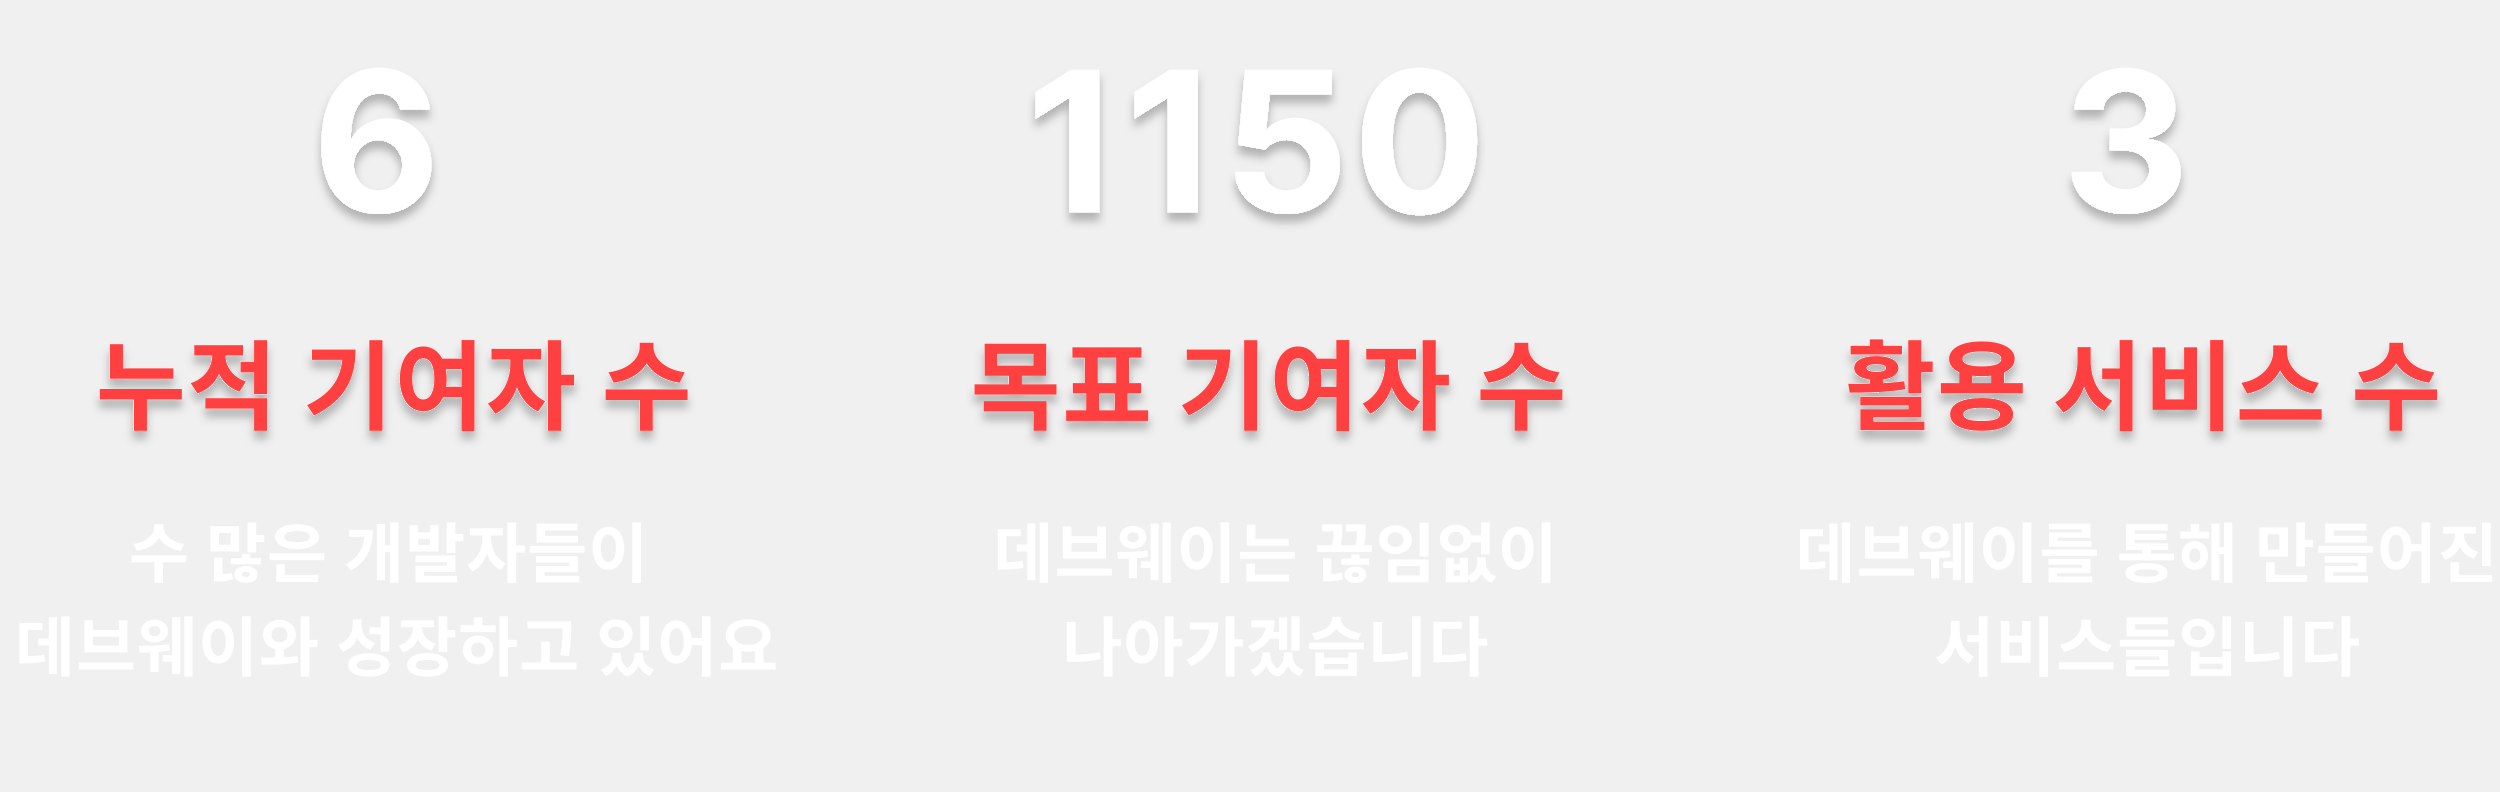
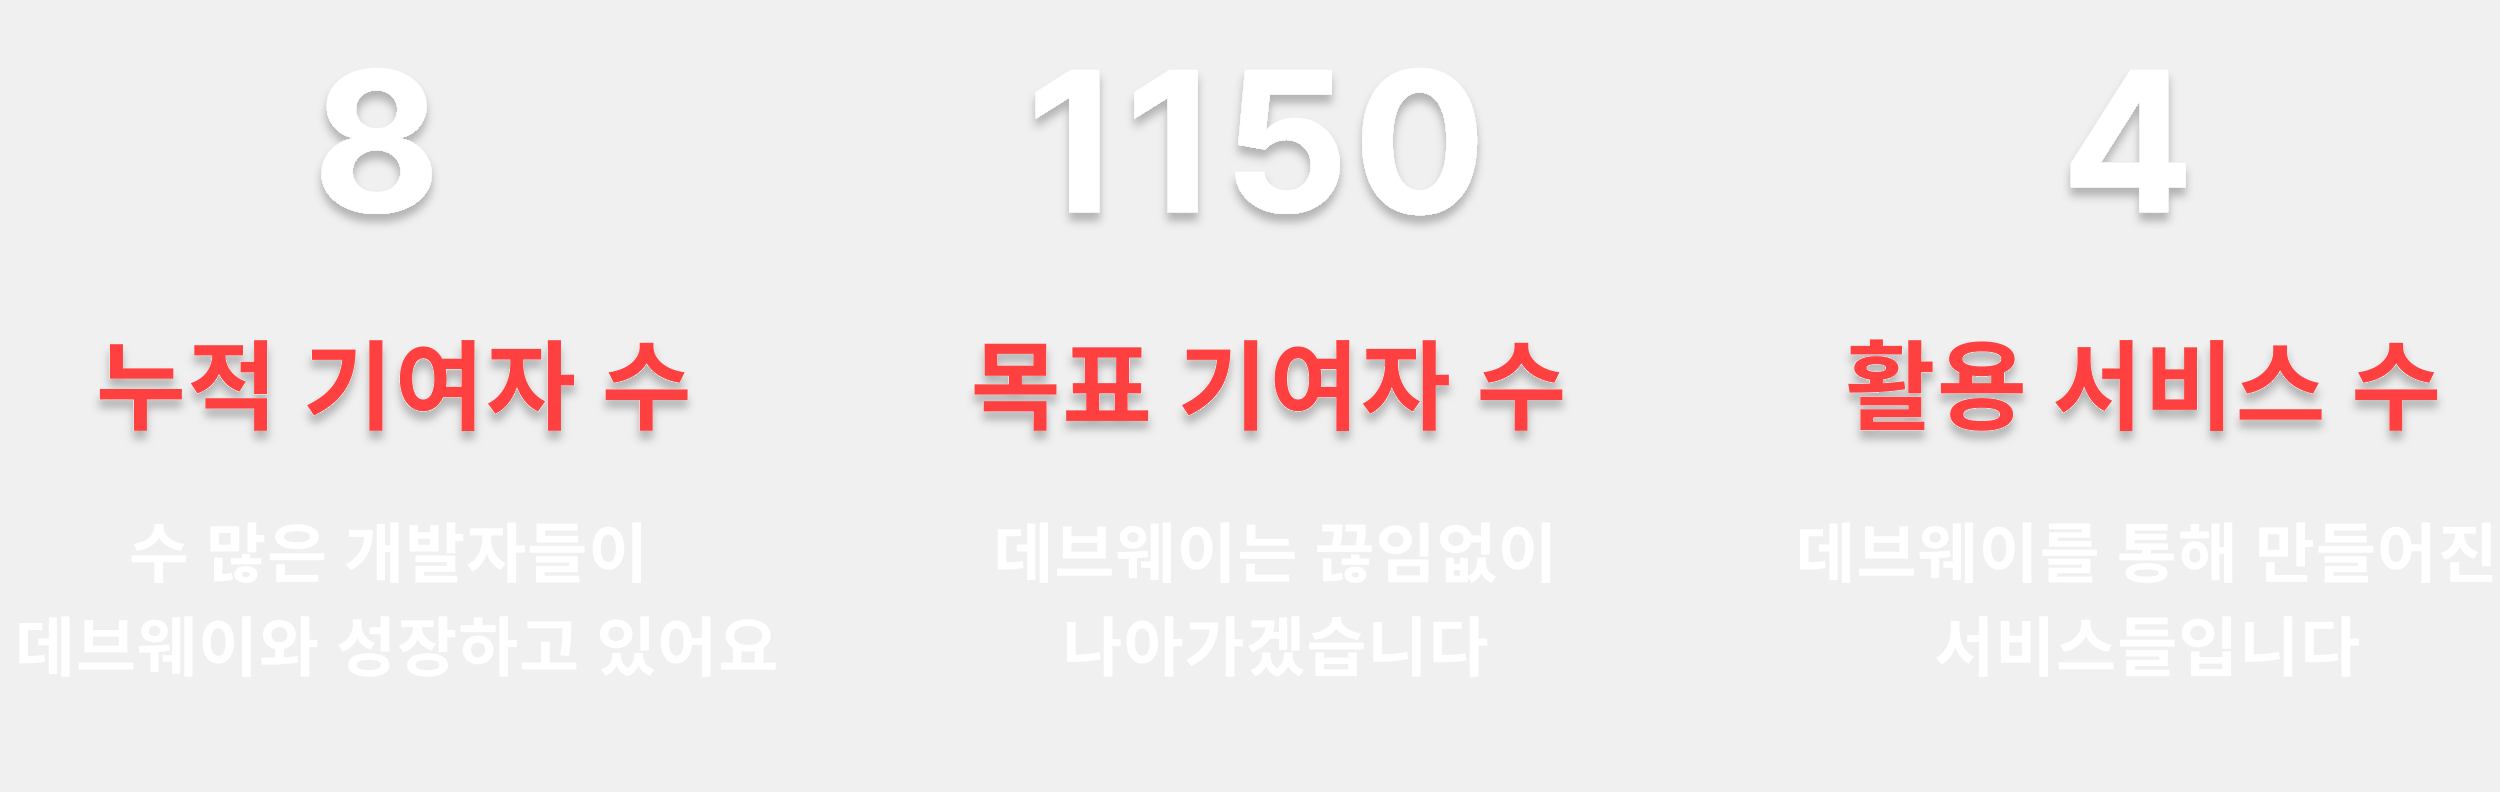
<svg xmlns="http://www.w3.org/2000/svg" width="1226" height="388" viewBox="0 0 1226 388" fill="none">
  <g filter="url(#filter0_d_1651_342)">
    <path d="M53.912 180.648H85.016V185.736H53.912V180.648ZM48.968 190.776H89.192V195.912H48.968V190.776ZM65.672 193.848H72.056V211.272H65.672V193.848ZM53.912 168.792H60.296V183.048H53.912V168.792ZM104.068 171.24H109.252V174.072C109.252 182.424 105.316 190.152 96.772 192.936L93.556 187.896C100.9 185.496 104.068 179.64 104.068 174.072V171.24ZM105.412 171.24H110.548V174.072C110.548 179.256 113.572 184.728 120.58 187.08L117.46 192.072C109.204 189.336 105.412 181.944 105.412 174.072V171.24ZM117.988 177.432H126.436V182.616H117.988V177.432ZM95.284 169.272H119.188V174.312H95.284V169.272ZM100.708 195.288H130.996V211.272H124.612V200.376H100.708V195.288ZM124.612 166.824H130.996V193.272H124.612V166.824ZM181.126 166.824H187.558V211.272H181.126V166.824ZM168.022 171.432H174.358C174.358 185.016 169.75 196.152 153.958 203.784L150.646 198.696C163.414 192.552 168.022 184.488 168.022 172.584V171.432ZM152.998 171.432H171.046V176.472H152.998V171.432ZM215.25 175.896H227.346V181.032H215.25V175.896ZM215.25 189.672H227.346V194.808H215.25V189.672ZM207.57 169.896C214.194 169.896 219.042 176.04 219.042 185.736C219.042 195.528 214.194 201.672 207.57 201.672C200.898 201.672 196.098 195.528 196.098 185.736C196.098 176.04 200.898 169.896 207.57 169.896ZM207.57 175.704C204.354 175.704 202.146 179.208 202.146 185.736C202.146 192.36 204.354 195.912 207.57 195.912C210.834 195.912 212.994 192.36 212.994 185.736C212.994 179.208 210.834 175.704 207.57 175.704ZM226.338 166.776H232.674V211.368H226.338V166.776ZM250.238 173.832H255.278V178.824C255.278 188.856 251.054 199.08 242.894 202.92L239.294 197.88C246.638 194.424 250.238 186.12 250.238 178.824V173.832ZM251.582 173.832H256.622V178.824C256.622 185.544 260.078 193.416 267.374 196.776L263.87 201.816C255.71 198.024 251.582 188.28 251.582 178.824V173.832ZM241.022 171.096H265.406V176.328H241.022V171.096ZM268.67 166.824H275.102V211.272H268.67V166.824ZM273.662 183.768H281.534V189.048H273.662V183.768ZM313.712 168.12H319.328V170.184C319.328 178.728 312.608 185.976 300.944 187.704L298.448 182.568C308.672 181.224 313.712 175.416 313.712 170.184V168.12ZM314.912 168.12H320.48V170.184C320.48 175.368 325.568 181.224 335.744 182.568L333.296 187.704C321.632 185.976 314.912 178.728 314.912 170.184V168.12ZM313.76 195H320.096V211.272H313.76V195ZM297.008 190.968H337.184V196.152H297.008V190.968Z" fill="#FF4040" />
  </g>
  <g filter="url(#filter1_d_1651_342)">
-     <path d="M185.455 104.955C181.864 104.932 178.398 104.33 175.057 103.148C171.739 101.966 168.761 100.045 166.125 97.386C163.489 94.727 161.398 91.204 159.852 86.818C158.33 82.432 157.568 77.046 157.568 70.659C157.591 64.796 158.261 59.557 159.58 54.943C160.92 50.307 162.83 46.375 165.307 43.148C167.807 39.92 170.795 37.466 174.273 35.784C177.75 34.08 181.648 33.227 185.966 33.227C190.625 33.227 194.739 34.136 198.307 35.955C201.875 37.75 204.739 40.193 206.898 43.284C209.08 46.375 210.398 49.841 210.852 53.682H196.295C195.727 51.25 194.534 49.341 192.716 47.955C190.898 46.568 188.648 45.875 185.966 45.875C181.42 45.875 177.966 47.852 175.602 51.807C173.261 55.761 172.068 61.136 172.023 67.932H172.5C173.545 65.864 174.955 64.102 176.727 62.648C178.523 61.17 180.557 60.045 182.83 59.273C185.125 58.477 187.545 58.08 190.091 58.08C194.227 58.08 197.909 59.057 201.136 61.011C204.364 62.943 206.909 65.602 208.773 68.989C210.636 72.375 211.568 76.25 211.568 80.614C211.568 85.341 210.466 89.546 208.261 93.227C206.08 96.909 203.023 99.796 199.091 101.886C195.182 103.955 190.636 104.977 185.455 104.955ZM185.386 93.364C187.659 93.364 189.693 92.818 191.489 91.727C193.284 90.636 194.693 89.159 195.716 87.296C196.739 85.432 197.25 83.341 197.25 81.023C197.25 78.704 196.739 76.625 195.716 74.784C194.716 72.943 193.33 71.477 191.557 70.386C189.784 69.296 187.761 68.75 185.489 68.75C183.784 68.75 182.205 69.068 180.75 69.704C179.318 70.341 178.057 71.227 176.966 72.364C175.898 73.5 175.057 74.818 174.443 76.318C173.83 77.796 173.523 79.375 173.523 81.057C173.523 83.307 174.034 85.364 175.057 87.227C176.102 89.091 177.511 90.579 179.284 91.693C181.08 92.807 183.114 93.364 185.386 93.364Z" fill="white" />
+     <path d="M184.705 104.955C179.455 104.955 174.784 104.102 170.693 102.398C166.625 100.67 163.432 98.318 161.114 95.341C158.795 92.364 157.636 88.989 157.636 85.216C157.636 82.307 158.295 79.636 159.614 77.204C160.955 74.75 162.773 72.716 165.068 71.102C167.364 69.466 169.932 68.421 172.773 67.966V67.489C169.045 66.739 166.023 64.932 163.705 62.068C161.386 59.182 160.227 55.83 160.227 52.011C160.227 48.398 161.284 45.182 163.398 42.364C165.511 39.523 168.409 37.295 172.091 35.682C175.795 34.045 180 33.227 184.705 33.227C189.409 33.227 193.602 34.045 197.284 35.682C200.989 37.318 203.898 39.557 206.011 42.398C208.125 45.216 209.193 48.42 209.216 52.011C209.193 55.852 208.011 59.205 205.67 62.068C203.33 64.932 200.33 66.739 196.67 67.489V67.966C199.466 68.421 202 69.466 204.273 71.102C206.568 72.716 208.386 74.75 209.727 77.204C211.091 79.636 211.784 82.307 211.807 85.216C211.784 88.989 210.614 92.364 208.295 95.341C205.977 98.318 202.773 100.67 198.682 102.398C194.614 104.102 189.955 104.955 184.705 104.955ZM184.705 94.114C187.045 94.114 189.091 93.693 190.841 92.852C192.591 91.989 193.955 90.807 194.932 89.307C195.932 87.784 196.432 86.034 196.432 84.057C196.432 82.034 195.92 80.25 194.898 78.704C193.875 77.136 192.489 75.909 190.739 75.023C188.989 74.114 186.977 73.659 184.705 73.659C182.455 73.659 180.443 74.114 178.67 75.023C176.898 75.909 175.5 77.136 174.477 78.704C173.477 80.25 172.977 82.034 172.977 84.057C172.977 86.034 173.466 87.784 174.443 89.307C175.42 90.807 176.795 91.989 178.568 92.852C180.341 93.693 182.386 94.114 184.705 94.114ZM184.705 62.92C186.659 62.92 188.398 62.523 189.92 61.727C191.443 60.932 192.636 59.83 193.5 58.42C194.364 57.011 194.795 55.386 194.795 53.545C194.795 51.727 194.364 50.136 193.5 48.773C192.636 47.386 191.455 46.307 189.955 45.534C188.455 44.739 186.705 44.341 184.705 44.341C182.727 44.341 180.977 44.739 179.455 45.534C177.932 46.307 176.739 47.386 175.875 48.773C175.034 50.136 174.614 51.727 174.614 53.545C174.614 55.386 175.045 57.011 175.909 58.42C176.773 59.83 177.966 60.932 179.489 61.727C181.011 62.523 182.75 62.92 184.705 62.92Z" fill="white" />
  </g>
  <path d="M75.689 257.08H79.433V258.456C79.433 264.152 74.953 268.984 67.177 270.136L65.513 266.712C72.329 265.816 75.689 261.944 75.689 258.456V257.08ZM76.489 257.08H80.201V258.456C80.201 261.912 83.593 265.816 90.377 266.712L88.745 270.136C80.969 268.984 76.489 264.152 76.489 258.456V257.08ZM75.721 275H79.945V285.848H75.721V275ZM64.553 272.312H91.337V275.768H64.553V272.312ZM121.396 256.216H125.652V270.936H121.396V256.216ZM123.956 262.392H129.588V265.88H123.956V262.392ZM103.188 258.04H117.3V270.424H103.188V258.04ZM113.108 261.368H107.38V267.096H113.108V261.368ZM104.948 281.688H106.58C109.172 281.688 111.444 281.496 113.62 280.76L114.26 284.088C111.796 284.952 109.492 285.08 106.58 285.08H104.948V281.688ZM104.948 273.464H109.076V282.52H104.948V273.464ZM113.204 273.752H128.02V276.76H113.204V273.752ZM120.628 277.528C123.988 277.528 126.324 279.16 126.324 281.688C126.324 284.248 123.988 285.848 120.628 285.848C117.236 285.848 114.9 284.248 114.9 281.688C114.9 279.16 117.236 277.528 120.628 277.528ZM120.628 280.408C119.476 280.408 118.676 280.824 118.676 281.688C118.676 282.584 119.476 283 120.628 283C121.716 283 122.548 282.584 122.548 281.688C122.548 280.824 121.716 280.408 120.628 280.408ZM118.58 271.64H122.708V275.96H118.58V271.64ZM132.242 271.32H159.026V274.712H132.242V271.32ZM135.474 281.944H156.018V285.336H135.474V281.944ZM135.474 276.696H139.73V283.032H135.474V276.696ZM145.65 257.08C152.082 257.08 156.37 259.416 156.37 263.192C156.37 266.968 152.082 269.304 145.65 269.304C139.186 269.304 134.93 266.968 134.93 263.192C134.93 259.416 139.186 257.08 145.65 257.08ZM145.65 260.472C141.65 260.472 139.314 261.4 139.314 263.192C139.314 265.016 141.65 265.912 145.65 265.912C149.65 265.912 151.986 265.016 151.986 263.192C151.986 261.4 149.65 260.472 145.65 260.472ZM191.358 256.216H195.422V285.848H191.358V256.216ZM187.614 267.384H192.51V270.776H187.614V267.384ZM178.782 259.832H182.846C182.846 268.184 180.414 274.936 172.126 279.768L169.662 276.824C176.414 272.824 178.782 267.832 178.782 260.728V259.832ZM171.166 259.832H180.03V263.256H171.166V259.832ZM184.798 256.984H188.766V284.568H184.798V256.984ZM200.827 257.528H205.051V261.016H210.843V257.528H215.067V270.488H200.827V257.528ZM205.051 264.216V267.16H210.843V264.216H205.051ZM219.035 256.216H223.291V271.256H219.035V256.216ZM221.563 261.912H227.195V265.368H221.563V261.912ZM203.707 272.408H223.291V280.472H207.995V283.992H203.771V277.432H219.099V275.672H203.707V272.408ZM203.771 282.36H224.155V285.656H203.771V282.36ZM236.537 260.888H239.897V264.216C239.897 270.904 237.081 277.72 231.641 280.28L229.241 276.92C234.137 274.616 236.537 269.08 236.537 264.216V260.888ZM237.433 260.888H240.793V264.216C240.793 268.696 243.097 273.944 247.961 276.184L245.625 279.544C240.185 277.016 237.433 270.52 237.433 264.216V260.888ZM230.393 259.064H246.649V262.552H230.393V259.064ZM248.825 256.216H253.113V285.848H248.825V256.216ZM252.153 267.512H257.401V271.032H252.153V267.512ZM259.83 267.704H286.646V271.064H259.83V267.704ZM263.126 262.776H283.478V266.104H263.126V262.776ZM263.126 256.76H283.222V260.152H267.35V265.656H263.126V256.76ZM262.87 272.728H283.35V280.568H267.094V283.128H262.902V277.56H279.158V275.928H262.87V272.728ZM262.902 282.36H284.118V285.624H262.902V282.36ZM310.036 256.184H314.324V285.912H310.036V256.184ZM298.356 258.264C302.836 258.264 306.132 262.36 306.132 268.824C306.132 275.352 302.836 279.448 298.356 279.448C293.876 279.448 290.58 275.352 290.58 268.824C290.58 262.36 293.876 258.264 298.356 258.264ZM298.356 262.136C296.148 262.136 294.644 264.472 294.644 268.824C294.644 273.24 296.148 275.608 298.356 275.608C300.564 275.608 302.036 273.24 302.036 268.824C302.036 264.472 300.564 262.136 298.356 262.136ZM30.037 302.216H34.101V331.848H30.037V302.216ZM18.773 313.032H25.653V316.456H18.773V313.032ZM23.925 302.728H27.893V330.536H23.925V302.728ZM9.493 321.768H11.541C15.733 321.768 18.517 321.672 21.781 321.032L22.101 324.488C18.805 325.16 15.861 325.288 11.541 325.288H9.493V321.768ZM9.493 305.544H20.789V308.936H13.685V323.24H9.493V305.544ZM38.578 324.84H65.394V328.328H38.578V324.84ZM41.394 304.136H45.618V308.936H58.258V304.136H62.482V319.944H41.394V304.136ZM45.618 312.232V316.584H58.258V312.232H45.618ZM75.824 303.88C79.6 303.88 82.384 306.184 82.384 309.48C82.384 312.776 79.6 315.08 75.824 315.08C72.016 315.08 69.264 312.776 69.264 309.48C69.264 306.184 72.016 303.88 75.824 303.88ZM75.824 307.016C74.16 307.016 73.008 307.912 73.008 309.48C73.008 311.048 74.16 311.944 75.824 311.944C77.456 311.944 78.608 311.048 78.608 309.48C78.608 307.912 77.456 307.016 75.824 307.016ZM90.352 302.216H94.384V331.848H90.352V302.216ZM84.432 302.696H88.4V330.504H84.432V302.696ZM79.76 321.288H85.712V324.488H79.76V321.288ZM73.744 318.312H77.776V329.544H73.744V318.312ZM68.496 320.104L68.016 316.68C71.984 316.68 78.32 316.616 82.96 315.944L83.28 319.048C78.448 320.008 72.368 320.104 68.496 320.104ZM118.701 302.184H122.989V331.912H118.701V302.184ZM107.021 304.264C111.501 304.264 114.797 308.36 114.797 314.824C114.797 321.352 111.501 325.448 107.021 325.448C102.541 325.448 99.245 321.352 99.245 314.824C99.245 308.36 102.541 304.264 107.021 304.264ZM107.021 308.136C104.813 308.136 103.309 310.472 103.309 314.824C103.309 319.24 104.813 321.608 107.021 321.608C109.229 321.608 110.701 319.24 110.701 314.824C110.701 310.472 109.229 308.136 107.021 308.136ZM134.955 317.224H139.211V324.232H134.955V317.224ZM137.035 303.944C141.611 303.944 145.099 306.984 145.099 311.24C145.099 315.496 141.611 318.536 137.035 318.536C132.427 318.536 128.971 315.496 128.971 311.24C128.971 306.984 132.427 303.944 137.035 303.944ZM137.035 307.56C134.795 307.56 133.131 308.904 133.131 311.24C133.131 313.544 134.795 314.92 137.035 314.92C139.275 314.92 140.939 313.544 140.939 311.24C140.939 308.904 139.275 307.56 137.035 307.56ZM147.435 302.216H151.691V331.848H147.435V302.216ZM150.379 313.8H155.595V317.352H150.379V313.8ZM128.491 325.96L127.979 322.536C133.099 322.504 140.011 322.536 145.899 321.736L146.219 324.84C140.075 325.992 133.483 325.992 128.491 325.96ZM172.983 303.752H176.535V306.408C176.535 312.36 173.879 317.576 168.055 319.528L165.847 316.104C170.903 314.472 172.983 310.472 172.983 306.408V303.752ZM173.879 303.752H177.303V306.216C177.303 310.152 179.223 313.8 183.927 315.304L181.719 318.632C176.247 316.744 173.879 311.976 173.879 306.216V303.752ZM186.647 302.216H190.903V319.56H186.647V302.216ZM180.855 320.328C187.127 320.328 190.999 322.472 190.999 326.088C190.999 329.736 187.127 331.848 180.855 331.848C174.583 331.848 170.711 329.736 170.711 326.088C170.711 322.472 174.583 320.328 180.855 320.328ZM180.855 323.624C177.015 323.624 174.967 324.424 174.967 326.088C174.967 327.752 177.015 328.584 180.855 328.584C184.727 328.584 186.775 327.752 186.775 326.088C186.775 324.424 184.727 323.624 180.855 323.624ZM181.239 307.592H187.255V311.048H181.239V307.592ZM202.612 305.512H206.1V307.368C206.1 313.032 203.444 318.12 197.716 320.008L195.604 316.648C200.532 315.016 202.612 311.144 202.612 307.368V305.512ZM203.476 305.512H206.932V307.368C206.932 310.824 208.916 314.216 213.684 315.656L211.668 318.984C206.036 317.288 203.476 312.648 203.476 307.368V305.512ZM196.724 304.2H212.724V307.592H196.724V304.2ZM215.092 302.216H219.348V319.784H215.092V302.216ZM218.164 309.032H223.284V312.52H218.164V309.032ZM209.684 320.328C215.828 320.328 219.7 322.472 219.7 326.088C219.7 329.704 215.828 331.848 209.684 331.848C203.508 331.848 199.636 329.704 199.636 326.088C199.636 322.472 203.508 320.328 209.684 320.328ZM209.684 323.656C205.908 323.656 203.86 324.424 203.86 326.088C203.86 327.752 205.908 328.584 209.684 328.584C213.46 328.584 215.476 327.752 215.476 326.088C215.476 324.424 213.46 323.656 209.684 323.656ZM244.946 302.216H249.17V331.848H244.946V302.216ZM248.21 313.768H253.458V317.32H248.21V313.768ZM225.81 306.6H243.058V309.992H225.81V306.6ZM234.482 311.656C238.802 311.656 242.002 314.6 242.002 318.728C242.002 322.856 238.802 325.8 234.482 325.8C230.162 325.8 226.962 322.856 226.962 318.728C226.962 314.6 230.162 311.656 234.482 311.656ZM234.482 315.112C232.466 315.112 231.026 316.456 231.026 318.728C231.026 321 232.466 322.344 234.482 322.344C236.498 322.344 237.938 321 237.938 318.728C237.938 316.456 236.498 315.112 234.482 315.112ZM232.338 302.696H236.594V307.88H232.338V302.696ZM258.607 304.712H277.391V308.136H258.607V304.712ZM255.887 324.84H282.671V328.296H255.887V324.84ZM265.359 314.664H269.615V326.536H265.359V314.664ZM275.855 304.712H280.111V307.56C280.111 311.272 280.111 315.432 278.927 321.768L274.671 321.288C275.855 315.4 275.855 311.112 275.855 307.56V304.712ZM300.315 320.2H303.515V321.192C303.515 325.672 301.531 329.768 296.891 331.432L294.811 328.328C298.683 327.016 300.315 324.072 300.315 321.192V320.2ZM301.403 320.2H304.443V321.192C304.443 324.072 305.883 327.08 309.499 328.584L307.803 331.72C303.099 329.96 301.403 325.544 301.403 321.192V320.2ZM311.131 320.2H314.171V321.192C314.171 325.288 312.411 329.896 307.803 331.72L306.043 328.584C309.659 326.952 311.131 323.816 311.131 321.192V320.2ZM312.123 320.2H315.323V321.192C315.323 324.264 316.923 327.112 320.827 328.328L318.747 331.432C314.043 329.832 312.123 325.864 312.123 321.192V320.2ZM314.011 302.248H318.299V318.984H314.011V302.248ZM302.171 303.752C306.779 303.752 310.203 306.696 310.203 310.856C310.203 314.984 306.779 317.928 302.171 317.928C297.563 317.928 294.107 314.984 294.107 310.856C294.107 306.696 297.563 303.752 302.171 303.752ZM302.171 307.272C299.931 307.272 298.267 308.584 298.267 310.856C298.267 313.096 299.931 314.408 302.171 314.408C304.411 314.408 306.043 313.096 306.043 310.856C306.043 308.584 304.411 307.272 302.171 307.272ZM331.704 304.264C336.12 304.264 339.352 308.36 339.352 314.824C339.352 321.352 336.12 325.448 331.704 325.448C327.256 325.448 324.056 321.352 324.056 314.824C324.056 308.36 327.256 304.264 331.704 304.264ZM331.704 308.136C329.56 308.136 328.12 310.472 328.12 314.824C328.12 319.24 329.56 321.608 331.704 321.608C333.88 321.608 335.288 319.24 335.288 314.824C335.288 310.472 333.88 308.136 331.704 308.136ZM344.216 302.184H348.44V331.912H344.216V302.184ZM338.104 312.872H346.008V316.296H338.104V312.872ZM359.414 317.256H363.638V325.576H359.414V317.256ZM370.166 317.256H374.422V325.576H370.166V317.256ZM353.526 324.968H380.342V328.424H353.526V324.968ZM366.902 303.656C373.27 303.656 377.974 306.792 377.974 311.624C377.974 316.456 373.27 319.56 366.902 319.56C360.502 319.56 355.83 316.456 355.83 311.624C355.83 306.792 360.502 303.656 366.902 303.656ZM366.902 306.984C362.774 306.984 360.022 308.68 360.022 311.624C360.022 314.536 362.774 316.264 366.902 316.264C371.03 316.264 373.782 314.536 373.782 311.624C373.782 308.68 371.03 306.984 366.902 306.984Z" fill="white" />
  <g filter="url(#filter2_d_1651_342)">
    <path d="M482.864 168.552H513.056V184.296H482.864V168.552ZM506.768 173.544H489.104V179.304H506.768V173.544ZM477.92 188.472H518.096V193.512H477.92V188.472ZM494.768 183.144H501.152V189.912H494.768V183.144ZM482.384 196.728H513.248V211.272H506.864V201.768H482.384V196.728ZM532.684 191.016H539.068V202.968H532.684V191.016ZM546.652 191.064H552.988V203.016H546.652V191.064ZM522.844 201.24H563.068V206.424H522.844V201.24ZM525.916 170.328H559.756V175.416H525.916V170.328ZM526.108 187.896H559.612V192.936H526.108V187.896ZM531.964 174.552H538.348V188.616H531.964V174.552ZM547.372 174.552H553.708V188.616H547.372V174.552ZM610.126 166.824H616.558V211.272H610.126V166.824ZM597.022 171.432H603.358C603.358 185.016 598.75 196.152 582.958 203.784L579.646 198.696C592.414 192.552 597.022 184.488 597.022 172.584V171.432ZM581.998 171.432H600.046V176.472H581.998V171.432ZM644.25 175.896H656.346V181.032H644.25V175.896ZM644.25 189.672H656.346V194.808H644.25V189.672ZM636.57 169.896C643.194 169.896 648.042 176.04 648.042 185.736C648.042 195.528 643.194 201.672 636.57 201.672C629.898 201.672 625.098 195.528 625.098 185.736C625.098 176.04 629.898 169.896 636.57 169.896ZM636.57 175.704C633.354 175.704 631.146 179.208 631.146 185.736C631.146 192.36 633.354 195.912 636.57 195.912C639.834 195.912 641.994 192.36 641.994 185.736C641.994 179.208 639.834 175.704 636.57 175.704ZM655.338 166.776H661.674V211.368H655.338V166.776ZM679.238 173.832H684.278V178.824C684.278 188.856 680.054 199.08 671.894 202.92L668.294 197.88C675.638 194.424 679.238 186.12 679.238 178.824V173.832ZM680.582 173.832H685.622V178.824C685.622 185.544 689.078 193.416 696.374 196.776L692.87 201.816C684.71 198.024 680.582 188.28 680.582 178.824V173.832ZM670.022 171.096H694.406V176.328H670.022V171.096ZM697.67 166.824H704.102V211.272H697.67V166.824ZM702.662 183.768H710.534V189.048H702.662V183.768ZM742.712 168.12H748.328V170.184C748.328 178.728 741.608 185.976 729.944 187.704L727.448 182.568C737.672 181.224 742.712 175.416 742.712 170.184V168.12ZM743.912 168.12H749.48V170.184C749.48 175.368 754.568 181.224 764.744 182.568L762.296 187.704C750.632 185.976 743.912 178.728 743.912 170.184V168.12ZM742.76 195H749.096V211.272H742.76V195ZM726.008 190.968H766.184V196.152H726.008V190.968Z" fill="#FF4040" />
  </g>
  <g filter="url(#filter3_d_1651_342)">
    <path d="M539.034 34.182V104H524.273V48.193H523.864L507.875 58.216V45.125L525.159 34.182H539.034ZM587.443 34.182V104H572.681V48.193H572.272L556.284 58.216V45.125L573.568 34.182H587.443ZM630.977 104.955C626.158 104.955 621.863 104.068 618.09 102.295C614.34 100.523 611.363 98.079 609.158 94.966C606.954 91.852 605.806 88.284 605.715 84.261H620.033C620.192 86.966 621.329 89.159 623.442 90.841C625.556 92.523 628.067 93.364 630.977 93.364C633.295 93.364 635.34 92.852 637.113 91.829C638.908 90.784 640.306 89.341 641.306 87.5C642.329 85.636 642.84 83.5 642.84 81.091C642.84 78.636 642.317 76.477 641.272 74.614C640.249 72.75 638.829 71.296 637.011 70.25C635.192 69.204 633.113 68.671 630.772 68.648C628.727 68.648 626.738 69.068 624.806 69.909C622.897 70.75 621.408 71.898 620.34 73.352L607.215 71L610.522 34.182H653.204V46.25H622.692L620.886 63.739H621.295C622.522 62.011 624.374 60.58 626.852 59.443C629.329 58.307 632.102 57.739 635.17 57.739C639.374 57.739 643.124 58.727 646.42 60.705C649.715 62.682 652.317 65.398 654.227 68.852C656.136 72.284 657.079 76.239 657.056 80.716C657.079 85.421 655.988 89.602 653.783 93.261C651.602 96.898 648.545 99.761 644.613 101.852C640.704 103.92 636.158 104.955 630.977 104.955ZM696.167 105.534C690.303 105.511 685.258 104.068 681.03 101.205C676.826 98.341 673.587 94.193 671.314 88.761C669.064 83.329 667.951 76.796 667.973 69.159C667.973 61.545 669.098 55.057 671.348 49.693C673.621 44.33 676.86 40.25 681.064 37.455C685.292 34.636 690.326 33.227 696.167 33.227C702.008 33.227 707.03 34.636 711.235 37.455C715.462 40.273 718.712 44.364 720.985 49.727C723.258 55.068 724.383 61.545 724.36 69.159C724.36 76.818 723.223 83.364 720.951 88.796C718.701 94.227 715.473 98.375 711.269 101.239C707.064 104.102 702.03 105.534 696.167 105.534ZM696.167 93.296C700.167 93.296 703.36 91.284 705.746 87.261C708.133 83.239 709.314 77.204 709.292 69.159C709.292 63.864 708.746 59.455 707.655 55.932C706.587 52.409 705.064 49.761 703.087 47.989C701.133 46.216 698.826 45.33 696.167 45.33C692.189 45.33 689.008 47.318 686.621 51.295C684.235 55.273 683.03 61.227 683.008 69.159C683.008 74.523 683.542 79 684.61 82.591C685.701 86.159 687.235 88.841 689.212 90.636C691.189 92.409 693.508 93.296 696.167 93.296Z" fill="white" />
  </g>
  <path d="M509.856 256.216H513.92V285.848H509.856V256.216ZM498.592 267.032H505.472V270.456H498.592V267.032ZM503.744 256.728H507.712V284.536H503.744V256.728ZM489.312 275.768H491.36C495.552 275.768 498.336 275.672 501.6 275.032L501.92 278.488C498.624 279.16 495.68 279.288 491.36 279.288H489.312V275.768ZM489.312 259.544H500.608V262.936H493.504V277.24H489.312V259.544ZM518.398 278.84H545.214V282.328H518.398V278.84ZM521.214 258.136H525.438V262.936H538.078V258.136H542.302V273.944H521.214V258.136ZM525.438 266.232V270.584H538.078V266.232H525.438ZM555.643 257.88C559.419 257.88 562.203 260.184 562.203 263.48C562.203 266.776 559.419 269.08 555.643 269.08C551.835 269.08 549.083 266.776 549.083 263.48C549.083 260.184 551.835 257.88 555.643 257.88ZM555.643 261.016C553.979 261.016 552.827 261.912 552.827 263.48C552.827 265.048 553.979 265.944 555.643 265.944C557.275 265.944 558.427 265.048 558.427 263.48C558.427 261.912 557.275 261.016 555.643 261.016ZM570.171 256.216H574.203V285.848H570.171V256.216ZM564.251 256.696H568.219V284.504H564.251V256.696ZM559.579 275.288H565.531V278.488H559.579V275.288ZM553.563 272.312H557.595V283.544H553.563V272.312ZM548.315 274.104L547.835 270.68C551.803 270.68 558.139 270.616 562.779 269.944L563.099 273.048C558.267 274.008 552.187 274.104 548.315 274.104ZM598.521 256.184H602.809V285.912H598.521V256.184ZM586.841 258.264C591.321 258.264 594.617 262.36 594.617 268.824C594.617 275.352 591.321 279.448 586.841 279.448C582.361 279.448 579.065 275.352 579.065 268.824C579.065 262.36 582.361 258.264 586.841 258.264ZM586.841 262.136C584.633 262.136 583.129 264.472 583.129 268.824C583.129 273.24 584.633 275.608 586.841 275.608C589.049 275.608 590.521 273.24 590.521 268.824C590.521 264.472 589.049 262.136 586.841 262.136ZM611.446 264.216H631.99V267.576H611.446V264.216ZM608.118 270.648H634.966V274.04H608.118V270.648ZM611.446 257.272H615.67V265.88H611.446V257.272ZM611.158 281.816H632.15V285.208H611.158V281.816ZM611.158 276.408H615.414V282.712H611.158V276.408ZM645.922 267.384H672.738V270.744H645.922V267.384ZM648.418 257.208H655.33V260.632H648.418V257.208ZM654.082 257.208H658.242V259.352C658.242 261.88 658.242 265.08 656.834 269.144L652.738 268.216C654.082 264.312 654.082 261.752 654.082 259.352V257.208ZM659.938 257.208H667.554V260.632H659.938V257.208ZM665.602 257.208H669.73V259.128C669.73 261.56 669.73 264.856 668.45 269.272L664.354 268.568C665.602 264.312 665.602 261.432 665.602 259.128V257.208ZM657.826 273.912H671.426V276.984H657.826V273.912ZM664.674 277.784C667.778 277.784 670.05 279.384 670.05 281.816C670.05 284.312 667.778 285.88 664.674 285.88C661.57 285.88 659.298 284.312 659.298 281.816C659.298 279.384 661.57 277.784 664.674 277.784ZM664.674 280.632C663.65 280.632 662.882 280.984 662.882 281.816C662.882 282.68 663.65 283.032 664.674 283.032C665.698 283.032 666.466 282.68 666.466 281.816C666.466 280.984 665.698 280.632 664.674 280.632ZM662.626 271.928H666.754V276.28H662.626V271.928ZM648.802 281.688H650.498C652.962 281.688 655.426 281.496 657.986 280.728L658.498 284.12C655.746 284.92 653.25 285.08 650.498 285.08H648.802V281.688ZM648.802 273.784H652.93V282.904H648.802V273.784ZM696.191 256.248H700.479V272.984H696.191V256.248ZM680.767 274.328H700.479V285.528H680.767V274.328ZM696.287 277.656H684.927V282.168H696.287V277.656ZM684.351 257.592C688.959 257.592 692.383 260.536 692.383 264.696C692.383 268.824 688.959 271.8 684.351 271.8C679.743 271.8 676.287 268.824 676.287 264.696C676.287 260.536 679.743 257.592 684.351 257.592ZM684.351 261.112C682.111 261.112 680.447 262.424 680.447 264.696C680.447 266.936 682.111 268.248 684.351 268.248C686.591 268.248 688.223 266.936 688.223 264.696C688.223 262.424 686.591 261.112 684.351 261.112ZM709.021 273.56H712.957V276.472H715.901V273.56H719.837V285.528H709.021V273.56ZM712.957 279.544V282.328H715.901V279.544H712.957ZM724.413 273.336H727.645V275.544C727.645 279.896 725.885 284.12 721.501 285.816L719.421 282.648C722.973 281.176 724.413 278.328 724.413 275.544V273.336ZM725.405 273.336H728.637V275.544C728.637 278.616 730.045 281.432 733.661 282.648L731.549 285.816C727.069 284.216 725.405 280.216 725.405 275.544V273.336ZM720.733 262.552H728.157V266.008H720.733V262.552ZM713.949 257.336C718.397 257.336 721.757 260.216 721.757 264.312C721.757 268.408 718.397 271.32 713.949 271.32C709.469 271.32 706.109 268.408 706.109 264.312C706.109 260.216 709.469 257.336 713.949 257.336ZM713.949 260.824C711.773 260.824 710.173 262.136 710.173 264.312C710.173 266.488 711.773 267.832 713.949 267.832C716.125 267.832 717.693 266.488 717.693 264.312C717.693 262.136 716.125 260.824 713.949 260.824ZM726.301 256.216H730.557V271.896H726.301V256.216ZM755.994 256.184H760.282V285.912H755.994V256.184ZM744.314 258.264C748.794 258.264 752.09 262.36 752.09 268.824C752.09 275.352 748.794 279.448 744.314 279.448C739.834 279.448 736.538 275.352 736.538 268.824C736.538 262.36 739.834 258.264 744.314 258.264ZM744.314 262.136C742.106 262.136 740.602 264.472 740.602 268.824C740.602 273.24 742.106 275.608 744.314 275.608C746.522 275.608 747.994 273.24 747.994 268.824C747.994 264.472 746.522 262.136 744.314 262.136ZM544.421 313.416H549.637V316.904H544.421V313.416ZM541.253 302.184H545.541V331.816H541.253V302.184ZM523.205 305.032H527.461V323.432H523.205V305.032ZM523.205 321.064H525.765C529.989 321.064 534.565 320.776 539.333 319.816L539.781 323.304C534.885 324.328 530.117 324.584 525.765 324.584H523.205V321.064ZM560.162 304.264C564.674 304.264 567.938 308.36 567.938 314.824C567.938 321.352 564.674 325.448 560.162 325.448C555.65 325.448 552.386 321.352 552.386 314.824C552.386 308.36 555.65 304.264 560.162 304.264ZM560.162 308.136C557.954 308.136 556.482 310.472 556.482 314.824C556.482 319.24 557.954 321.608 560.162 321.608C562.37 321.608 563.874 319.24 563.874 314.824C563.874 310.472 562.37 308.136 560.162 308.136ZM571.17 302.216H575.458V331.848H571.17V302.216ZM574.498 313.384H579.746V316.904H574.498V313.384ZM601.088 302.184H605.376V331.816H601.088V302.184ZM604.256 313.512H609.472V317H604.256V313.512ZM593.312 305.256H597.472C597.472 314.152 594.08 321.768 584.224 326.728L581.856 323.496C589.632 319.464 593.312 314.024 593.312 305.992V305.256ZM583.488 305.256H595.488V308.68H583.488V305.256ZM620.765 304.232H625.053C625.053 311.72 621.725 316.776 614.141 319.912L612.061 316.808C618.237 314.376 620.765 310.792 620.765 305.768V304.232ZM613.597 304.232H622.429V307.656H613.597V304.232ZM633.277 302.216H637.309V319.048H633.277V302.216ZM621.597 309.928H627.869V313.288H621.597V309.928ZM627.261 302.792H631.229V318.664H627.261V302.792ZM618.909 319.976H622.077V321.288C622.077 325.8 620.093 329.928 615.453 331.624L613.373 328.52C617.245 327.176 618.909 324.2 618.909 321.288V319.976ZM619.965 319.976H623.005V321.288C623.005 324.2 624.445 327.24 628.093 328.776L626.365 331.88C621.661 330.12 619.965 325.672 619.965 321.288V319.976ZM629.661 319.976H632.701V321.288C632.701 325.416 630.973 330.056 626.365 331.88L624.573 328.776C628.221 327.112 629.661 323.912 629.661 321.288V319.976ZM630.653 319.976H633.853V321.288C633.853 324.392 635.485 327.304 639.357 328.52L637.309 331.624C632.605 329.992 630.653 325.992 630.653 321.288V319.976ZM645.115 319.976H649.307V322.472H661.179V319.976H665.403V331.528H645.115V319.976ZM649.307 325.64V328.2H661.179V325.64H649.307ZM641.979 315.144H668.763V318.504H641.979V315.144ZM653.211 302.536H656.859V303.432C656.859 308.584 652.443 312.84 644.795 313.832L643.291 310.536C649.979 309.736 653.211 306.44 653.211 303.432V302.536ZM653.915 302.536H657.563V303.432C657.563 306.408 660.795 309.736 667.451 310.536L665.947 313.832C658.299 312.84 653.915 308.552 653.915 303.432V302.536ZM692.408 302.216H696.664V331.848H692.408V302.216ZM673.464 305.032H677.688V323.432H673.464V305.032ZM673.464 320.936H676.088C680.408 320.936 685.208 320.616 690.104 319.656L690.584 323.176C685.496 324.232 680.6 324.552 676.088 324.552H673.464V320.936ZM720.758 302.184H725.046V331.912H720.758V302.184ZM724.086 313.16H729.334V316.648H724.086V313.16ZM702.966 321.256H705.462C710.454 321.256 714.39 321.096 718.742 320.328L719.158 323.848C714.678 324.648 710.614 324.776 705.462 324.776H702.966V321.256ZM702.966 304.936H716.79V308.36H707.19V322.952H702.966V304.936Z" fill="white" />
  <g filter="url(#filter4_d_1651_342)">
    <path d="M935.816 166.824H942.2V192.936H935.816V166.824ZM939.944 177.288H947.768V182.52H939.944V177.288ZM912.296 194.568H942.2V204.648H918.68V208.2H912.344V200.712H935.912V198.792H912.296V194.568ZM912.344 206.76H943.736V210.984H912.344V206.76ZM917 184.584H923.384V190.92H917V184.584ZM907.064 192.552L906.392 188.232C914.264 188.232 924.872 188.184 933.848 186.984L934.328 190.872C924.968 192.504 914.744 192.552 907.064 192.552ZM907.544 169.608H932.744V173.832H907.544V169.608ZM920.168 174.648C926.744 174.648 930.968 176.808 930.968 180.456C930.968 184.152 926.744 186.312 920.168 186.312C913.544 186.312 909.32 184.152 909.32 180.456C909.32 176.808 913.544 174.648 920.168 174.648ZM920.168 178.584C917.144 178.584 915.368 179.16 915.368 180.456C915.368 181.752 917.144 182.376 920.168 182.376C923.192 182.376 924.92 181.752 924.92 180.456C924.92 179.16 923.192 178.584 920.168 178.584ZM917 166.44H923.384V171.96H917V166.44ZM960.82 181.704H967.204V189.864H960.82V181.704ZM976.468 181.704H982.804V189.864H976.468V181.704ZM951.796 187.896H991.972V192.936H951.796V187.896ZM971.812 195.192C981.412 195.192 987.22 198.072 987.22 203.208C987.22 208.392 981.412 211.272 971.812 211.272C962.164 211.272 956.356 208.392 956.356 203.208C956.356 198.072 962.164 195.192 971.812 195.192ZM971.812 199.992C965.86 199.992 962.836 201 962.836 203.208C962.836 205.464 965.86 206.472 971.812 206.472C977.764 206.472 980.788 205.464 980.788 203.208C980.788 201 977.764 199.992 971.812 199.992ZM971.908 167.448C981.7 167.448 987.988 170.712 987.988 176.04C987.988 181.32 981.7 184.488 971.908 184.488C962.068 184.488 955.828 181.32 955.828 176.04C955.828 170.712 962.068 167.448 971.908 167.448ZM971.908 172.344C965.812 172.344 962.404 173.544 962.404 176.04C962.404 178.488 965.812 179.688 971.908 179.688C978.004 179.688 981.412 178.488 981.412 176.04C981.412 173.544 978.004 172.344 971.908 172.344ZM1030.92 180.696H1042.63V185.832H1030.92V180.696ZM1018.82 170.232H1024.01V176.664C1024.01 187.848 1020.21 198.168 1011.86 202.344L1007.88 197.208C1015.46 193.704 1018.82 185.112 1018.82 176.664V170.232ZM1020.17 170.232H1025.25V176.664C1025.25 185.112 1028.47 193.224 1035.81 196.488L1032.02 201.576C1023.67 197.544 1020.17 187.752 1020.17 176.664V170.232ZM1039.46 166.776H1045.8V211.368H1039.46V166.776ZM1083.86 166.776H1090.29V211.368H1083.86V166.776ZM1055.59 170.328H1061.92V181.128H1071.09V170.328H1077.43V201H1055.59V170.328ZM1061.92 186.072V195.864H1071.09V186.072H1061.92ZM1114.77 169.368H1120.33V172.584C1120.33 182.232 1113.47 190.776 1101.95 193.032L1099.21 187.752C1109.25 186.024 1114.77 178.968 1114.77 172.584V169.368ZM1116.06 169.368H1121.58V172.584C1121.58 179.112 1127.05 186.024 1137.13 187.752L1134.4 193.032C1122.88 190.776 1116.06 182.376 1116.06 172.584V169.368ZM1098.3 200.664H1138.53V205.848H1098.3V200.664ZM1171.71 168.12H1177.33V170.184C1177.33 178.728 1170.61 185.976 1158.94 187.704L1156.45 182.568C1166.67 181.224 1171.71 175.416 1171.71 170.184V168.12ZM1172.91 168.12H1178.48V170.184C1178.48 175.368 1183.57 181.224 1193.74 182.568L1191.3 187.704C1179.63 185.976 1172.91 178.728 1172.91 170.184V168.12ZM1171.76 195H1178.1V211.272H1171.76V195ZM1155.01 190.968H1195.18V196.152H1155.01V190.968Z" fill="#FF4040" />
  </g>
  <g filter="url(#filter5_d_1651_342)">
-     <path d="M1042.47 104.955C1037.38 104.955 1032.84 104.08 1028.86 102.33C1024.91 100.557 1021.78 98.125 1019.49 95.034C1017.22 91.921 1016.05 88.329 1015.98 84.261H1030.84C1030.93 85.966 1031.49 87.466 1032.51 88.761C1033.56 90.034 1034.94 91.023 1036.67 91.727C1038.4 92.432 1040.34 92.784 1042.5 92.784C1044.75 92.784 1046.74 92.386 1048.47 91.591C1050.19 90.796 1051.55 89.693 1052.52 88.284C1053.5 86.875 1053.99 85.25 1053.99 83.409C1053.99 81.546 1053.47 79.898 1052.42 78.466C1051.4 77.011 1049.92 75.875 1047.99 75.057C1046.08 74.239 1043.81 73.829 1041.17 73.829H1034.66V62.989H1041.17C1043.4 62.989 1045.36 62.602 1047.07 61.83C1048.8 61.057 1050.14 59.989 1051.09 58.625C1052.05 57.239 1052.52 55.625 1052.52 53.784C1052.52 52.034 1052.1 50.5 1051.26 49.182C1050.44 47.841 1049.28 46.795 1047.78 46.045C1046.31 45.295 1044.58 44.92 1042.6 44.92C1040.6 44.92 1038.77 45.284 1037.11 46.011C1035.45 46.716 1034.12 47.727 1033.12 49.045C1032.12 50.364 1031.59 51.909 1031.52 53.682H1017.38C1017.44 49.659 1018.59 46.114 1020.82 43.045C1023.05 39.977 1026.05 37.58 1029.82 35.852C1033.61 34.102 1037.9 33.227 1042.67 33.227C1047.49 33.227 1051.7 34.102 1055.32 35.852C1058.93 37.602 1061.74 39.966 1063.74 42.943C1065.76 45.898 1066.76 49.216 1066.74 52.898C1066.76 56.807 1065.55 60.068 1063.09 62.682C1060.66 65.296 1057.49 66.954 1053.58 67.659V68.204C1058.72 68.864 1062.63 70.648 1065.31 73.557C1068.01 76.443 1069.35 80.057 1069.33 84.398C1069.35 88.375 1068.2 91.909 1065.89 95C1063.59 98.091 1060.42 100.523 1056.38 102.295C1052.33 104.068 1047.69 104.955 1042.47 104.955Z" fill="white" />
+     <path d="M1015.6 91.727V80.102L1044.75 34.182H1054.77V50.273H1048.84L1030.47 79.352V79.898H1071.89V91.727H1015.6ZM1049.11 104V88.182L1049.39 83.034V34.182H1063.23V104H1049.11Z" fill="white" />
  </g>
  <path d="M903.256 256.216H907.32V285.848H903.256V256.216ZM891.992 267.032H898.872V270.456H891.992V267.032ZM897.144 256.728H901.112V284.536H897.144V256.728ZM882.712 275.768H884.76C888.952 275.768 891.736 275.672 895 275.032L895.32 278.488C892.024 279.16 889.08 279.288 884.76 279.288H882.712V275.768ZM882.712 259.544H894.008V262.936H886.904V277.24H882.712V259.544ZM911.797 278.84H938.613V282.328H911.797V278.84ZM914.613 258.136H918.837V262.936H931.477V258.136H935.701V273.944H914.613V258.136ZM918.837 266.232V270.584H931.477V266.232H918.837ZM949.043 257.88C952.819 257.88 955.603 260.184 955.603 263.48C955.603 266.776 952.819 269.08 949.043 269.08C945.235 269.08 942.483 266.776 942.483 263.48C942.483 260.184 945.235 257.88 949.043 257.88ZM949.043 261.016C947.379 261.016 946.227 261.912 946.227 263.48C946.227 265.048 947.379 265.944 949.043 265.944C950.675 265.944 951.827 265.048 951.827 263.48C951.827 261.912 950.675 261.016 949.043 261.016ZM963.571 256.216H967.603V285.848H963.571V256.216ZM957.651 256.696H961.619V284.504H957.651V256.696ZM952.979 275.288H958.931V278.488H952.979V275.288ZM946.963 272.312H950.995V283.544H946.963V272.312ZM941.715 274.104L941.235 270.68C945.203 270.68 951.539 270.616 956.179 269.944L956.499 273.048C951.667 274.008 945.587 274.104 941.715 274.104ZM991.92 256.184H996.208V285.912H991.92V256.184ZM980.24 258.264C984.72 258.264 988.016 262.36 988.016 268.824C988.016 275.352 984.72 279.448 980.24 279.448C975.76 279.448 972.464 275.352 972.464 268.824C972.464 262.36 975.76 258.264 980.24 258.264ZM980.24 262.136C978.032 262.136 976.528 264.472 976.528 268.824C976.528 273.24 978.032 275.608 980.24 275.608C982.448 275.608 983.92 273.24 983.92 268.824C983.92 264.472 982.448 262.136 980.24 262.136ZM1001.52 269.496H1028.37V272.6H1001.52V269.496ZM1004.53 274.072H1025.17V281.112H1008.81V283.64H1004.59V278.424H1020.97V276.952H1004.53V274.072ZM1004.59 282.744H1026V285.624H1004.59V282.744ZM1004.81 256.728H1025.1V263.704H1009.07V266.136H1004.85V261.048H1020.91V259.576H1004.81V256.728ZM1004.85 265.24H1025.65V268.12H1004.85V265.24ZM1039.29 271.48H1066.11V274.808H1039.29V271.48ZM1050.55 268.312H1054.81V272.696H1050.55V268.312ZM1042.62 266.456H1063.26V269.688H1042.62V266.456ZM1042.62 256.952H1063.03V260.184H1046.84V268.28H1042.62V256.952ZM1045.66 261.752H1062.36V264.856H1045.66V261.752ZM1052.67 276.12C1059.16 276.12 1062.94 277.848 1062.94 280.984C1062.94 284.152 1059.16 285.848 1052.67 285.848C1046.14 285.848 1042.36 284.152 1042.36 280.984C1042.36 277.848 1046.14 276.12 1052.67 276.12ZM1052.67 279.256C1048.54 279.256 1046.65 279.768 1046.65 280.984C1046.65 282.232 1048.54 282.744 1052.67 282.744C1056.76 282.744 1058.65 282.232 1058.65 280.984C1058.65 279.768 1056.76 279.256 1052.67 279.256ZM1069.21 260.664H1083.38V264.056H1069.21V260.664ZM1076.34 265.368C1080.12 265.368 1082.84 268.28 1082.84 272.44C1082.84 276.568 1080.12 279.48 1076.34 279.48C1072.6 279.48 1069.85 276.568 1069.85 272.44C1069.85 268.28 1072.6 265.368 1076.34 265.368ZM1076.34 268.92C1074.74 268.92 1073.62 270.2 1073.62 272.44C1073.62 274.68 1074.74 275.928 1076.34 275.928C1077.94 275.928 1079.09 274.68 1079.09 272.44C1079.09 270.2 1077.94 268.92 1076.34 268.92ZM1090.65 256.216H1094.71V285.848H1090.65V256.216ZM1087.09 268.248H1091.99V271.672H1087.09V268.248ZM1084.44 256.76H1088.41V284.6H1084.44V256.76ZM1074.26 257.016H1078.45V262.808H1074.26V257.016ZM1107.91 258.648H1122.02V272.952H1107.91V258.648ZM1117.83 262.008H1112.1V269.592H1117.83V262.008ZM1126.11 256.216H1130.37V277.816H1126.11V256.216ZM1129.15 264.76H1134.31V268.248H1129.15V264.76ZM1111.27 281.944H1131.43V285.336H1111.27V281.944ZM1111.27 275.704H1115.52V283.64H1111.27V275.704ZM1136.99 267.704H1163.81V271.064H1136.99V267.704ZM1140.29 262.776H1160.64V266.104H1140.29V262.776ZM1140.29 256.76H1160.38V260.152H1144.51V265.656H1140.29V256.76ZM1140.03 272.728H1160.51V280.568H1144.26V283.128H1140.06V277.56H1156.32V275.928H1140.03V272.728ZM1140.06 282.36H1161.28V285.624H1140.06V282.36ZM1175.01 258.264C1179.42 258.264 1182.65 262.36 1182.65 268.824C1182.65 275.352 1179.42 279.448 1175.01 279.448C1170.56 279.448 1167.36 275.352 1167.36 268.824C1167.36 262.36 1170.56 258.264 1175.01 258.264ZM1175.01 262.136C1172.86 262.136 1171.42 264.472 1171.42 268.824C1171.42 273.24 1172.86 275.608 1175.01 275.608C1177.18 275.608 1178.59 273.24 1178.59 268.824C1178.59 264.472 1177.18 262.136 1175.01 262.136ZM1187.52 256.184H1191.74V285.912H1187.52V256.184ZM1181.41 266.872H1189.31V270.296H1181.41V266.872ZM1204 259.512H1207.52V262.008C1207.52 267.608 1204.8 272.664 1199.1 274.52L1196.92 271.192C1201.85 269.592 1204 265.752 1204 262.008V259.512ZM1204.86 259.512H1208.35V262.008C1208.35 265.528 1210.46 269.144 1215.29 270.68L1213.12 273.976C1207.55 272.216 1204.86 267.384 1204.86 262.008V259.512ZM1198.04 258.328H1214.17V261.688H1198.04V258.328ZM1217.15 256.248H1221.44V277.624H1217.15V256.248ZM1201.69 281.944H1222.17V285.336H1201.69V281.944ZM1201.69 275.704H1205.95V283.64H1201.69V275.704ZM964.753 311.464H972.561V314.888H964.753V311.464ZM956.689 304.488H960.145V308.776C960.145 316.232 957.617 323.112 952.049 325.896L949.393 322.472C954.449 320.136 956.689 314.408 956.689 308.776V304.488ZM957.585 304.488H960.977V308.776C960.977 314.408 963.121 319.816 968.017 321.992L965.489 325.384C959.921 322.696 957.585 316.168 957.585 308.776V304.488ZM970.449 302.184H974.673V331.912H970.449V302.184ZM1000.05 302.184H1004.33V331.912H1000.05V302.184ZM981.198 304.552H985.422V311.752H991.534V304.552H995.758V325H981.198V304.552ZM985.422 315.048V321.576H991.534V315.048H985.422ZM1020.65 303.912H1024.36V306.056C1024.36 312.488 1019.79 318.184 1012.11 319.688L1010.28 316.168C1016.97 315.016 1020.65 310.312 1020.65 306.056V303.912ZM1021.52 303.912H1025.2V306.056C1025.2 310.408 1028.84 315.016 1035.56 316.168L1033.74 319.688C1026.06 318.184 1021.52 312.584 1021.52 306.056V303.912ZM1009.68 324.776H1036.49V328.232H1009.68V324.776ZM1039.59 313.704H1066.41V317.064H1039.59V313.704ZM1042.89 308.776H1063.24V312.104H1042.89V308.776ZM1042.89 302.76H1062.99V306.152H1047.11V311.656H1042.89V302.76ZM1042.63 318.728H1063.11V326.568H1046.86V329.128H1042.67V323.56H1058.92V321.928H1042.63V318.728ZM1042.67 328.36H1063.88V331.624H1042.67V328.36ZM1089.83 302.216H1094.12V318.152H1089.83V302.216ZM1074.41 319.432H1078.6V322.184H1089.89V319.432H1094.12V331.528H1074.41V319.432ZM1078.6 325.448V328.136H1089.89V325.448H1078.6ZM1077.99 303.432C1082.6 303.432 1086.02 306.344 1086.02 310.44C1086.02 314.536 1082.6 317.448 1077.99 317.448C1073.38 317.448 1069.93 314.536 1069.93 310.44C1069.93 306.344 1073.38 303.432 1077.99 303.432ZM1077.99 306.952C1075.72 306.952 1074.09 308.264 1074.09 310.44C1074.09 312.648 1075.72 313.928 1077.99 313.928C1080.23 313.928 1081.86 312.648 1081.86 310.44C1081.86 308.264 1080.23 306.952 1077.99 306.952ZM1119.91 302.216H1124.16V331.848H1119.91V302.216ZM1100.96 305.032H1105.19V323.432H1100.96V305.032ZM1100.96 320.936H1103.59C1107.91 320.936 1112.71 320.616 1117.6 319.656L1118.08 323.176C1113 324.232 1108.1 324.552 1103.59 324.552H1100.96V320.936ZM1148.26 302.184H1152.55V331.912H1148.26V302.184ZM1151.59 313.16H1156.83V316.648H1151.59V313.16ZM1130.47 321.256H1132.96C1137.95 321.256 1141.89 321.096 1146.24 320.328L1146.66 323.848C1142.18 324.648 1138.11 324.776 1132.96 324.776H1130.47V321.256ZM1130.47 304.936H1144.29V308.36H1134.69V322.952H1130.47V304.936Z" fill="white" />
  <defs>
    <filter id="filter0_d_1651_342" x="44.968" y="166.776" width="296.216" height="52.592" filterUnits="userSpaceOnUse" color-interpolation-filters="sRGB">
      <feFlood flood-opacity="0" result="BackgroundImageFix" />
      <feColorMatrix in="SourceAlpha" type="matrix" values="0 0 0 0 0 0 0 0 0 0 0 0 0 0 0 0 0 0 127 0" result="hardAlpha" />
      <feOffset dy="4" />
      <feGaussianBlur stdDeviation="2" />
      <feComposite in2="hardAlpha" operator="out" />
      <feColorMatrix type="matrix" values="0 0 0 0 0 0 0 0 0 0 0 0 0 0 0 0 0 0 0.25 0" />
      <feBlend mode="normal" in2="BackgroundImageFix" result="effect1_dropShadow_1651_342" />
      <feBlend mode="normal" in="SourceGraphic" in2="effect1_dropShadow_1651_342" result="shape" />
    </filter>
-     <filter id="filter1_d_1651_342" x="153.568" y="33.227" width="62" height="79.761" filterUnits="userSpaceOnUse" color-interpolation-filters="sRGB">
+     <filter id="filter1_d_1651_342" x="153.636" y="33.227" width="62.17" height="79.727" filterUnits="userSpaceOnUse" color-interpolation-filters="sRGB">
      <feFlood flood-opacity="0" result="BackgroundImageFix" />
      <feColorMatrix in="SourceAlpha" type="matrix" values="0 0 0 0 0 0 0 0 0 0 0 0 0 0 0 0 0 0 127 0" result="hardAlpha" />
      <feOffset dy="4" />
      <feGaussianBlur stdDeviation="2" />
      <feComposite in2="hardAlpha" operator="out" />
      <feColorMatrix type="matrix" values="0 0 0 0 0 0 0 0 0 0 0 0 0 0 0 0 0 0 0.25 0" />
      <feBlend mode="normal" in2="BackgroundImageFix" result="effect1_dropShadow_1651_342" />
      <feBlend mode="normal" in="SourceGraphic" in2="effect1_dropShadow_1651_342" result="shape" />
    </filter>
    <filter id="filter2_d_1651_342" x="473.92" y="166.776" width="296.264" height="52.592" filterUnits="userSpaceOnUse" color-interpolation-filters="sRGB">
      <feFlood flood-opacity="0" result="BackgroundImageFix" />
      <feColorMatrix in="SourceAlpha" type="matrix" values="0 0 0 0 0 0 0 0 0 0 0 0 0 0 0 0 0 0 127 0" result="hardAlpha" />
      <feOffset dy="4" />
      <feGaussianBlur stdDeviation="2" />
      <feComposite in2="hardAlpha" operator="out" />
      <feColorMatrix type="matrix" values="0 0 0 0 0 0 0 0 0 0 0 0 0 0 0 0 0 0 0.25 0" />
      <feBlend mode="normal" in2="BackgroundImageFix" result="effect1_dropShadow_1651_342" />
      <feBlend mode="normal" in="SourceGraphic" in2="effect1_dropShadow_1651_342" result="shape" />
    </filter>
    <filter id="filter3_d_1651_342" x="503.875" y="33.227" width="224.519" height="80.307" filterUnits="userSpaceOnUse" color-interpolation-filters="sRGB">
      <feFlood flood-opacity="0" result="BackgroundImageFix" />
      <feColorMatrix in="SourceAlpha" type="matrix" values="0 0 0 0 0 0 0 0 0 0 0 0 0 0 0 0 0 0 127 0" result="hardAlpha" />
      <feOffset dy="4" />
      <feGaussianBlur stdDeviation="2" />
      <feComposite in2="hardAlpha" operator="out" />
      <feColorMatrix type="matrix" values="0 0 0 0 0 0 0 0 0 0 0 0 0 0 0 0 0 0 0.25 0" />
      <feBlend mode="normal" in2="BackgroundImageFix" result="effect1_dropShadow_1651_342" />
      <feBlend mode="normal" in="SourceGraphic" in2="effect1_dropShadow_1651_342" result="shape" />
    </filter>
    <filter id="filter4_d_1651_342" x="902.392" y="166.44" width="296.792" height="52.928" filterUnits="userSpaceOnUse" color-interpolation-filters="sRGB">
      <feFlood flood-opacity="0" result="BackgroundImageFix" />
      <feColorMatrix in="SourceAlpha" type="matrix" values="0 0 0 0 0 0 0 0 0 0 0 0 0 0 0 0 0 0 127 0" result="hardAlpha" />
      <feOffset dy="4" />
      <feGaussianBlur stdDeviation="2" />
      <feComposite in2="hardAlpha" operator="out" />
      <feColorMatrix type="matrix" values="0 0 0 0 0 0 0 0 0 0 0 0 0 0 0 0 0 0 0.25 0" />
      <feBlend mode="normal" in2="BackgroundImageFix" result="effect1_dropShadow_1651_342" />
      <feBlend mode="normal" in="SourceGraphic" in2="effect1_dropShadow_1651_342" result="shape" />
    </filter>
-     <filter id="filter5_d_1651_342" x="1011.98" y="33.227" width="61.387" height="79.727" filterUnits="userSpaceOnUse" color-interpolation-filters="sRGB">
+     <filter id="filter5_d_1651_342" x="1011.6" y="34.182" width="64.284" height="77.818" filterUnits="userSpaceOnUse" color-interpolation-filters="sRGB">
      <feFlood flood-opacity="0" result="BackgroundImageFix" />
      <feColorMatrix in="SourceAlpha" type="matrix" values="0 0 0 0 0 0 0 0 0 0 0 0 0 0 0 0 0 0 127 0" result="hardAlpha" />
      <feOffset dy="4" />
      <feGaussianBlur stdDeviation="2" />
      <feComposite in2="hardAlpha" operator="out" />
      <feColorMatrix type="matrix" values="0 0 0 0 0 0 0 0 0 0 0 0 0 0 0 0 0 0 0.25 0" />
      <feBlend mode="normal" in2="BackgroundImageFix" result="effect1_dropShadow_1651_342" />
      <feBlend mode="normal" in="SourceGraphic" in2="effect1_dropShadow_1651_342" result="shape" />
    </filter>
  </defs>
</svg>
